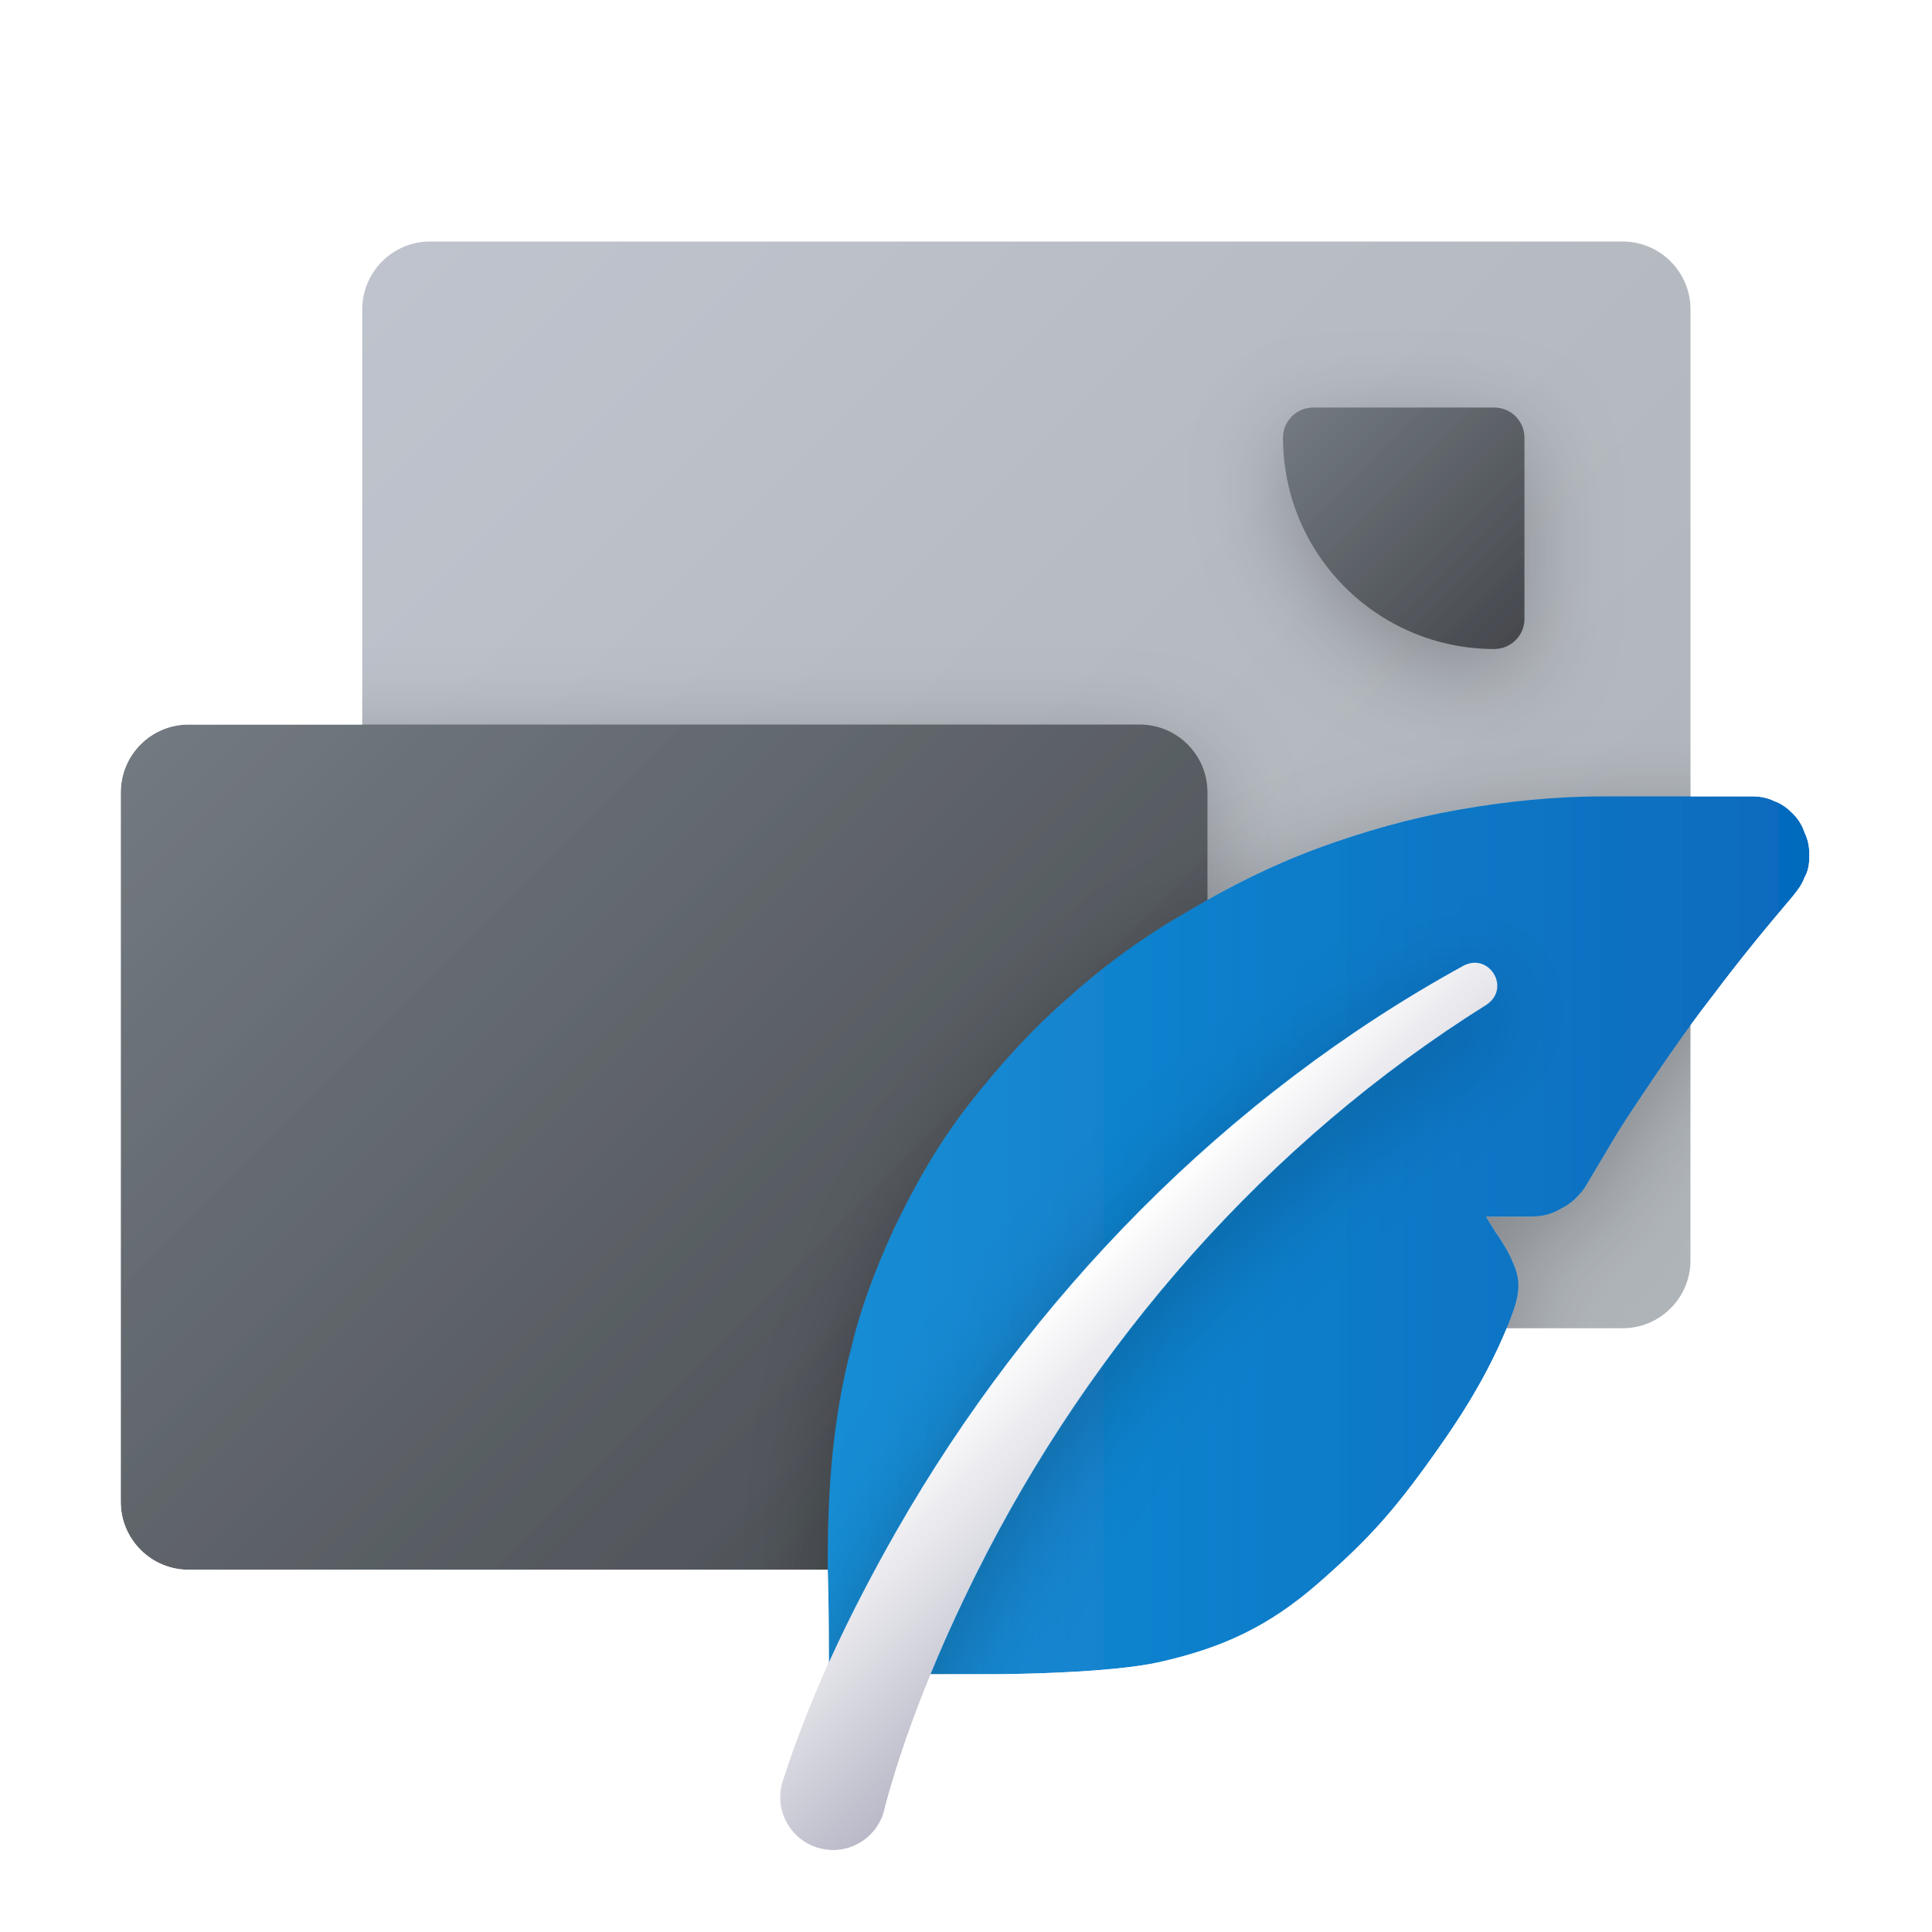
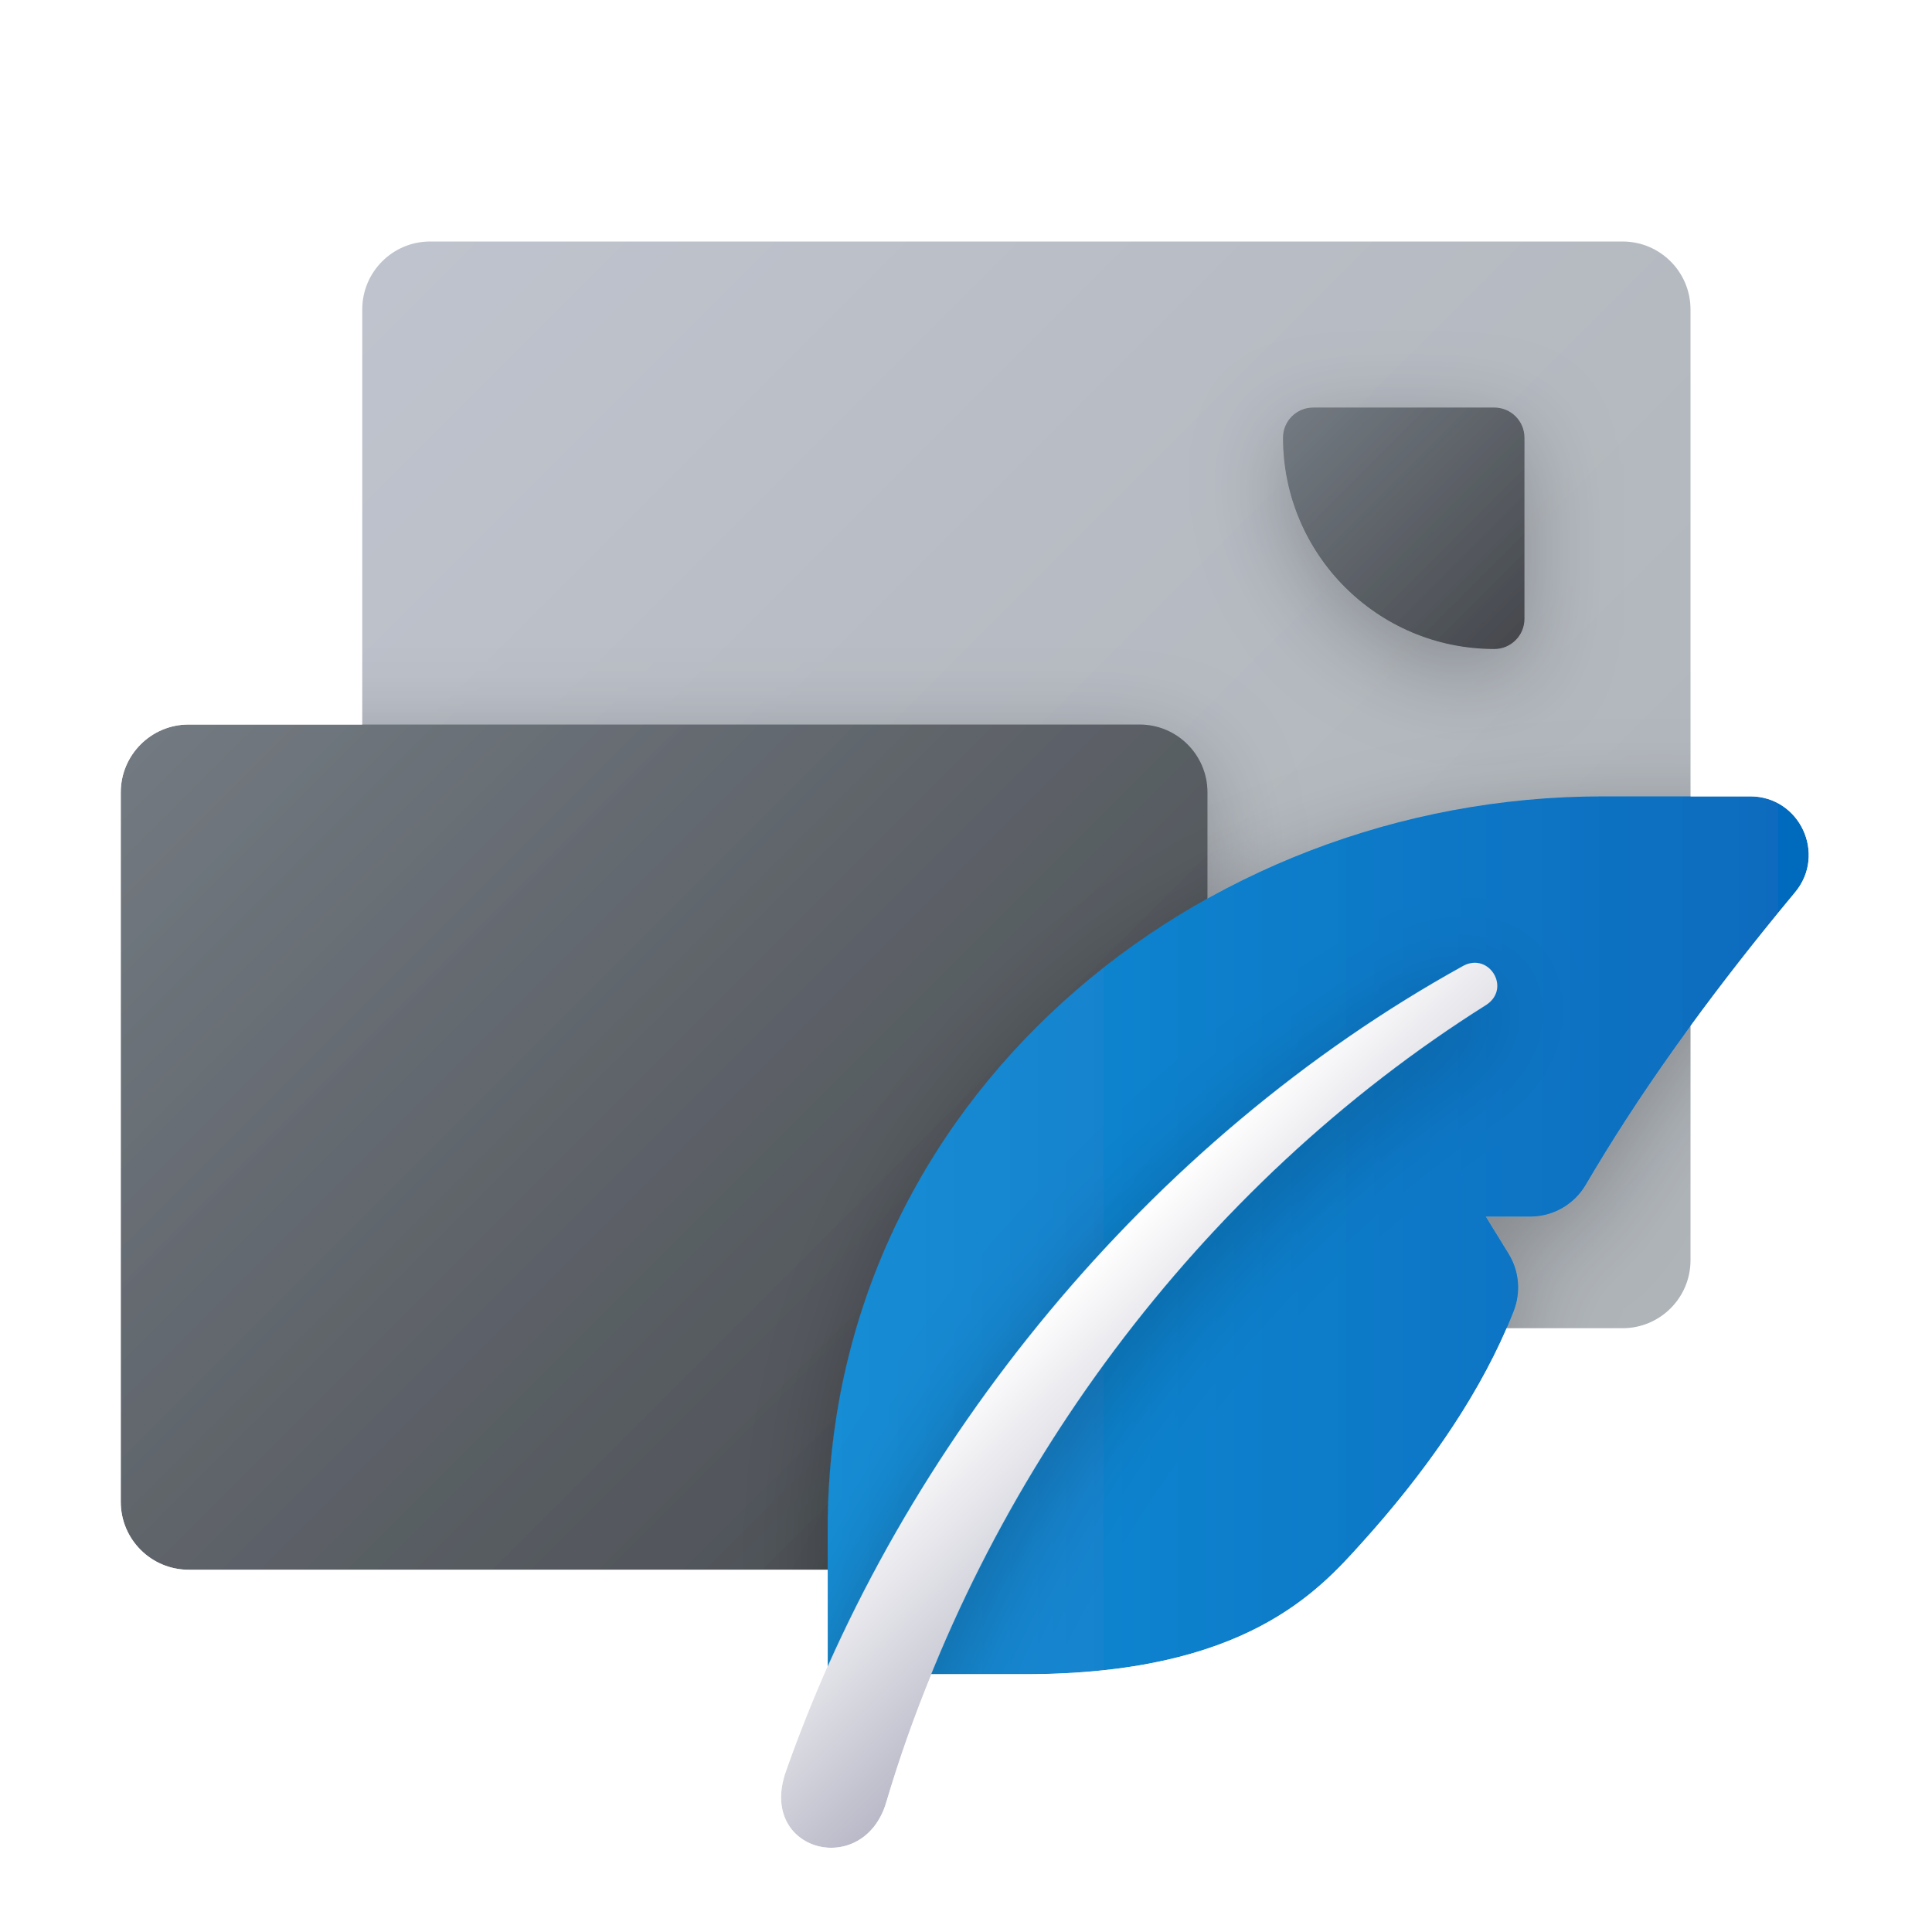
- <svg xmlns="http://www.w3.org/2000/svg" xmlns:xlink="http://www.w3.org/1999/xlink" viewBox="0 0 512 512">
+ <svg xmlns="http://www.w3.org/2000/svg" xmlns:xlink="http://www.w3.org/1999/xlink" id="_layer_" data-name="layer" viewBox="0 0 512 512">
  <defs>
    <style>
      .cls-1 {
-         fill: url(#_gradient_2-2);
+         fill: url(#_gradient_2);
+         filter: url(#drop-shadow-2);
+       }
+ 
+       .cls-2 {
+         fill: url(#_gradient_5-2);
        filter: url(#drop-shadow-4);
      }

-       .cls-2 {
-         clip-path: url(#clippath-1);
-       }
- 
      .cls-3 {
-         fill: url(#_gradient_5);
+         fill: url(#_gradient_30);
        filter: url(#drop-shadow-3);
      }

      .cls-4 {
        clip-path: url(#clippath);
      }

      .cls-5 {
-         fill: url(#_gradient_30);
-         filter: url(#drop-shadow-5);
+         fill: none;
      }

      .cls-6 {
-         fill: none;
+         fill: url(#_gradient_5);
+         filter: url(#drop-shadow-1);
      }

      .cls-7 {
-         fill: url(#_gradient_5-2);
-         filter: url(#drop-shadow-6);
-       }
- 
-       .cls-8 {
-         fill: url(#_gradient_2);
-         filter: url(#drop-shadow-1);
-       }
- 
-       .cls-9 {
        fill: url(#_gradient_16);
      }
    </style>
    <clipPath id="clippath">
-       <path class="cls-6" d="M-59.25,47.4c-1.03-3.08-2.57-5.65-5.14-8.22-2.05-2.05-4.62-4.11-7.7-5.13-3.08-1.54-6.16-2.06-9.75-2.06h-62.12c-21.05,0-41.58,2.06-62.12,5.65-20.53,3.59-40.56,9.24-60.07,16.43-19.51,7.19-37.99,16.43-55.96,27.21-17.97,10.27-34.91,22.59-50.31,36.45-15.4,13.35-29.26,28.75-42.1,45.18-12.83,16.43-23.1,34.4-32.34,53.91-7.7,16.94-13.86,33.37-17.45,48.77-4.11,15.4-6.67,30.8-8.22,46.2-1.54,15.4-2.05,31.32-2.05,47.74,.41,12.54,.49,26.37,.51,40.71-7.49,16.53-14.18,33.42-19.73,50.69-3.8,12.29,3.66,25.41,16.17,28.41,12.06,2.94,24.22-4.46,27.15-16.52l.08-.35,.31-1.28s.39-1.49,.39-1.49c5.12-18.54,11.51-36.69,18.82-54.49h26.66c7.7,0,49.98-.49,70.64-5.14,26.73-6.01,46.6-15.21,67.69-33.63,22.01-19.23,33.3-31.69,54.16-61.86,18.03-26.08,25.23-44.67,27.72-51.34,1.61-4.3,3.08-8.73,3.08-13.35,0-2.57-.51-5.14-1.54-7.7s-2.05-5.13-3.59-7.7c-1.54-2.57-3.08-5.13-4.62-7.19-1.54-2.57-4.11-6.67-4.11-6.67h16.43c2.57,0,5.65,0,8.21-.51s5.14-1.54,7.7-3.08c4.11-2.06,7.19-5.14,9.75-8.73,3.59-6.16,7.7-12.83,11.29-19s7.7-12.32,11.81-18.48c10.27-15.4,20.53-30.29,31.32-44.15,10.78-14.38,22.08-28.24,33.88-42.1,2.06-2.57,4.11-5.13,5.14-8.21,1.54-2.57,2.05-5.65,2.05-9.24s-.51-6.67-2.05-9.75Z" />
-     </clipPath>
-     <linearGradient id="_gradient_2" data-name="gradient 2" x1="-474.59" y1="221.95" x2="-57.2" y2="221.95" gradientUnits="userSpaceOnUse">
-       <stop offset="0" stop-color="#168dd5" />
-       <stop offset="1" stop-color="#066abd" />
-     </linearGradient>
-     <filter id="drop-shadow-1" filterUnits="userSpaceOnUse">
-       <feOffset dx="0" dy="9.63" />
-       <feGaussianBlur result="blur" stdDeviation="19.25" />
-       <feFlood flood-color="#040000" flood-opacity=".25" />
-       <feComposite in2="blur" operator="in" />
-       <feComposite in="SourceGraphic" />
-     </filter>
-     <clipPath id="clippath-1">
-       <path class="cls-6" d="M478.23,220.64c-.64-1.92-1.6-3.52-3.2-5.12-1.28-1.28-2.88-2.56-4.8-3.2-1.92-.96-3.84-1.28-6.08-1.28h-16.15V82c0-9.94-8.06-18-18-18H114c-9.94,0-18,8.06-18,18v110H50c-9.94,0-18,8.06-18,18v188c0,9.94,8.06,18,18,18H219.37c.23,7.61,.28,15.94,.29,24.58-4.67,10.3-8.84,20.83-12.3,31.6-2.37,7.66,2.28,15.84,10.08,17.71,7.52,1.83,15.09-2.78,16.93-10.3l.05-.22,.19-.8s.24-.93,.24-.93c3.19-11.56,7.18-22.87,11.73-33.96h16.62c4.8,0,31.15-.31,44.03-3.2,16.66-3.75,29.05-9.48,42.19-20.96,13.72-11.98,20.76-19.75,33.76-38.56,9.17-13.26,13.84-23.42,16.1-28.96h30.71c9.94,0,18-8.06,18-18v-62.29c1.95-2.67,3.91-5.3,5.91-7.86,6.72-8.96,13.76-17.6,21.12-26.24,1.28-1.6,2.56-3.2,3.2-5.12,.96-1.6,1.28-3.52,1.28-5.76s-.32-4.16-1.28-6.08Z" />
+       <path class="cls-5" d="M463.82,211.04h-15.82V82c0-9.94-8.06-18-18-18H114c-9.94,0-18,8.06-18,18v110H50c-9.94,0-18,8.06-18,18v188c0,9.94,8.06,18,18,18H219.35v25.63c-4.08,9.17-7.8,18.5-11.09,27.84-7.51,21.33,20.59,28.46,26.6,8.17,3.4-11.49,7.4-22.82,11.92-33.97h24.86c58.33,0,77.77-22.06,89.29-34.84,16.02-17.76,29.8-37.11,38.34-56.84h30.73c9.94,0,18-8.06,18-18v-62.09c8.12-11.13,17.28-22.88,27.72-35.44,8.4-10.11,1.24-25.43-11.9-25.43Z" />
    </clipPath>
    <linearGradient id="_gradient_16" data-name="gradient 16" x1="117.27" y1="53.27" x2="426.73" y2="362.73" gradientUnits="userSpaceOnUse">
      <stop offset="0" stop-color="#bec3cd" />
      <stop offset=".96" stop-color="#afb4b9" />
      <stop offset="1" stop-color="#afb4b9" />
    </linearGradient>
    <linearGradient id="_gradient_5" data-name="gradient 5" x1="53.27" y1="181.27" x2="298.73" y2="426.73" gradientUnits="userSpaceOnUse">
      <stop offset="0" stop-color="#727980" />
      <stop offset="1" stop-color="#46494e" />
    </linearGradient>
-     <filter id="drop-shadow-3" filterUnits="userSpaceOnUse">
+     <filter id="drop-shadow-1" filterUnits="userSpaceOnUse">
+       <feOffset dx="0" dy="6" />
+       <feGaussianBlur result="blur" stdDeviation="12" />
+       <feFlood flood-color="#040000" flood-opacity=".25" />
+       <feComposite in2="blur" operator="in" />
+       <feComposite in="SourceGraphic" />
+     </filter>
+     <linearGradient id="_gradient_2" data-name="gradient 2" x1="219.35" y1="327.36" x2="479.34" y2="327.36" gradientUnits="userSpaceOnUse">
+       <stop offset="0" stop-color="#168dd5" />
+       <stop offset="1" stop-color="#066abd" />
+     </linearGradient>
+     <filter id="drop-shadow-2" filterUnits="userSpaceOnUse">
      <feOffset dx="0" dy="6" />
      <feGaussianBlur result="blur-2" stdDeviation="12" />
      <feFlood flood-color="#040000" flood-opacity=".25" />
      <feComposite in2="blur-2" operator="in" />
      <feComposite in="SourceGraphic" />
    </filter>
-     <linearGradient id="_gradient_2-2" data-name="gradient 2" x1="219.35" y1="329.44" x2="479.51" y2="329.44" xlink:href="#_gradient_2" />
-     <filter id="drop-shadow-4" filterUnits="userSpaceOnUse">
+     <linearGradient id="_gradient_30" data-name="gradient 30" x1="277.36" y1="345.88" x2="323.66" y2="392.19" gradientUnits="userSpaceOnUse">
+       <stop offset="0" stop-color="#fff" />
+       <stop offset="1" stop-color="#b9b9c8" />
+     </linearGradient>
+     <filter id="drop-shadow-3" filterUnits="userSpaceOnUse">
      <feOffset dx="0" dy="6" />
      <feGaussianBlur result="blur-3" stdDeviation="12" />
      <feFlood flood-color="#040000" flood-opacity=".25" />
      <feComposite in2="blur-3" operator="in" />
      <feComposite in="SourceGraphic" />
    </filter>
-     <linearGradient id="_gradient_30" data-name="gradient 30" x1="277.15" y1="345.78" x2="324.11" y2="392.74" gradientUnits="userSpaceOnUse">
-       <stop offset="0" stop-color="#fff" />
-       <stop offset="1" stop-color="#b9b9c8" />
-     </linearGradient>
-     <filter id="drop-shadow-5" filterUnits="userSpaceOnUse">
+     <linearGradient id="_gradient_5-2" data-name="gradient 5" x1="349.37" y1="103.31" x2="408.69" y2="162.63" xlink:href="#_gradient_5" />
+     <filter id="drop-shadow-4" filterUnits="userSpaceOnUse">
      <feOffset dx="0" dy="6" />
      <feGaussianBlur result="blur-4" stdDeviation="12" />
      <feFlood flood-color="#040000" flood-opacity=".25" />
      <feComposite in2="blur-4" operator="in" />
      <feComposite in="SourceGraphic" />
    </filter>
-     <linearGradient id="_gradient_5-2" data-name="gradient 5" x1="349.37" y1="103.31" x2="408.69" y2="162.63" xlink:href="#_gradient_5" />
-     <filter id="drop-shadow-6" filterUnits="userSpaceOnUse">
-       <feOffset dx="0" dy="6" />
-       <feGaussianBlur result="blur-5" stdDeviation="12" />
-       <feFlood flood-color="#040000" flood-opacity=".25" />
-       <feComposite in2="blur-5" operator="in" />
-       <feComposite in="SourceGraphic" />
-     </filter>
  </defs>
-   <g id="_layer_1" data-name="layer 1">
-     <g class="cls-4">
-       <path class="cls-8" d="M-57.2,57.16c0,3.59-.51,6.67-2.05,9.24-1.03,3.08-3.08,5.65-5.14,8.21-11.81,13.86-23.1,27.72-33.88,42.1-10.78,13.86-21.05,28.75-31.32,44.15-4.11,6.16-8.22,12.32-11.81,18.48-3.59,6.16-7.7,12.83-11.29,19-2.57,3.59-5.65,6.67-9.75,8.73-2.57,1.54-5.14,2.57-7.7,3.08s-5.65,.51-8.21,.51h-16.43s2.57,4.1,4.11,6.67c1.54,2.05,3.08,4.62,4.62,7.19,1.54,2.57,2.57,5.14,3.59,7.7s1.54,5.13,1.54,7.7c0,4.62-1.47,9.05-3.08,13.35-2.5,6.66-9.69,25.26-27.72,51.34-20.86,30.17-32.15,42.63-54.16,61.86-21.08,18.42-40.96,27.62-67.69,33.63-20.66,4.64-62.93,5.14-70.64,5.14h-46.24l-23.62,6.67c0-18.48,0-36.45-.51-52.37,0-16.43,.51-32.34,2.05-47.74,1.54-15.4,4.11-30.8,8.22-46.2,3.59-15.4,9.75-31.83,17.45-48.77,9.24-19.51,19.51-37.48,32.34-53.91,12.83-16.43,26.7-31.83,42.1-45.18,15.4-13.86,32.34-26.18,50.31-36.45,17.97-10.78,36.45-20.02,55.96-27.21,19.51-7.19,39.53-12.83,60.07-16.43,20.54-3.59,41.07-5.65,62.12-5.65h62.12c3.59,0,6.67,.51,9.75,2.06,3.08,1.02,5.65,3.08,7.7,5.13,2.57,2.57,4.11,5.13,5.14,8.22,1.54,3.08,2.05,6.16,2.05,9.75Z" />
-     </g>
-   </g>
-   <g id="_layer_3" data-name="layer 3">
-     <g class="cls-2">
-       <rect class="cls-9" x="96" y="64" width="352" height="288" rx="18" ry="18" />
-       <rect class="cls-3" x="32" y="192" width="288" height="224" rx="18" ry="18" />
-       <path class="cls-1" d="M479.51,226.72c0,2.24-.32,4.16-1.28,5.76-.64,1.92-1.92,3.52-3.2,5.12-7.36,8.64-14.4,17.28-21.12,26.24-6.72,8.64-13.12,17.92-19.52,27.52-2.56,3.84-5.12,7.68-7.36,11.52s-4.8,8-7.04,11.84c-1.6,2.24-3.52,4.16-6.08,5.44-1.6,.96-3.2,1.6-4.8,1.92s-3.52,.32-5.12,.32h-10.24s1.6,2.56,2.56,4.16c.96,1.28,1.92,2.88,2.88,4.48,.96,1.6,1.6,3.2,2.24,4.8s.96,3.2,.96,4.8c0,2.88-.92,5.64-1.92,8.32-1.56,4.15-6.04,15.74-17.28,32-13,18.8-20.04,26.57-33.76,38.56s-25.53,17.21-42.19,20.96c-12.87,2.9-39.23,3.2-44.03,3.2h-28.82l-14.72,4.16c0-11.52,0-22.72-.32-32.64,0-10.24,.32-20.16,1.28-29.76,.96-9.6,2.56-19.2,5.12-28.8,2.24-9.6,6.08-19.84,10.88-30.4,5.76-12.16,12.16-23.36,20.16-33.6,8-10.24,16.64-19.84,26.24-28.16,9.6-8.64,20.16-16.32,31.36-22.72,11.2-6.72,22.72-12.48,34.88-16.96,12.16-4.48,24.64-8,37.44-10.24,12.8-2.24,25.6-3.52,38.72-3.52h38.72c2.24,0,4.16,.32,6.08,1.28,1.92,.64,3.52,1.92,4.8,3.2,1.6,1.6,2.56,3.2,3.2,5.12,.96,1.92,1.28,3.84,1.28,6.08Z" />
-       <path class="cls-5" d="M207.37,472.17c7.46-23.2,18.18-45.31,30.19-66.42,35.52-62.14,87.46-115.34,150.31-149.84,6.77-3.51,12.57,5.9,6.13,10.31-58.15,36.39-104.79,89.66-135.31,150.89-9.68,19.47-18.05,39.6-23.83,60.53,0,0-.24,.93-.24,.93l-.19,.8-.05,.22c-1.83,7.52-9.41,12.13-16.93,10.3-7.8-1.87-12.45-10.05-10.08-17.71h0Z" />
-       <path class="cls-7" d="M396,172h0c-30.93,0-56-25.07-56-56h0c0-4.42,3.58-8,8-8h48c4.42,0,8,3.58,8,8v48c0,4.42-3.58,8-8,8Z" />
-     </g>
+   <g class="cls-4">
+     <rect class="cls-7" x="96" y="64" width="352" height="288" rx="18" ry="18" />
+     <rect class="cls-6" x="32" y="192" width="288" height="224" rx="18" ry="18" />
+     <path class="cls-1" d="M475.72,236.47c-24.53,29.52-42.08,54.64-55.46,77.49-3.06,5.22-8.64,8.45-14.69,8.45h-11.82s6.07,9.87,6.07,9.87c2.81,4.57,3.28,10.18,1.33,15.18-8.3,21.3-22.97,42.27-40.22,61.39-11.52,12.78-30.96,34.84-89.29,34.84h-52.29v-38.44c0-113.71,97.94-194.2,205.2-194.2h39.27c13.14,0,20.3,15.32,11.9,25.43Z" />
+     <path class="cls-3" d="M208.26,469.47c30.47-86.49,95.67-167.17,179.61-213.56,6.77-3.51,12.57,5.9,6.13,10.31-76.34,47.99-133.72,125.68-159.14,211.42-6.01,20.28-34.12,13.16-26.6-8.17Z" />
+     <path class="cls-2" d="M396,172h0c-30.93,0-56-25.07-56-56h0c0-4.42,3.58-8,8-8h48c4.42,0,8,3.58,8,8v48c0,4.42-3.58,8-8,8Z" />
  </g>
</svg>
